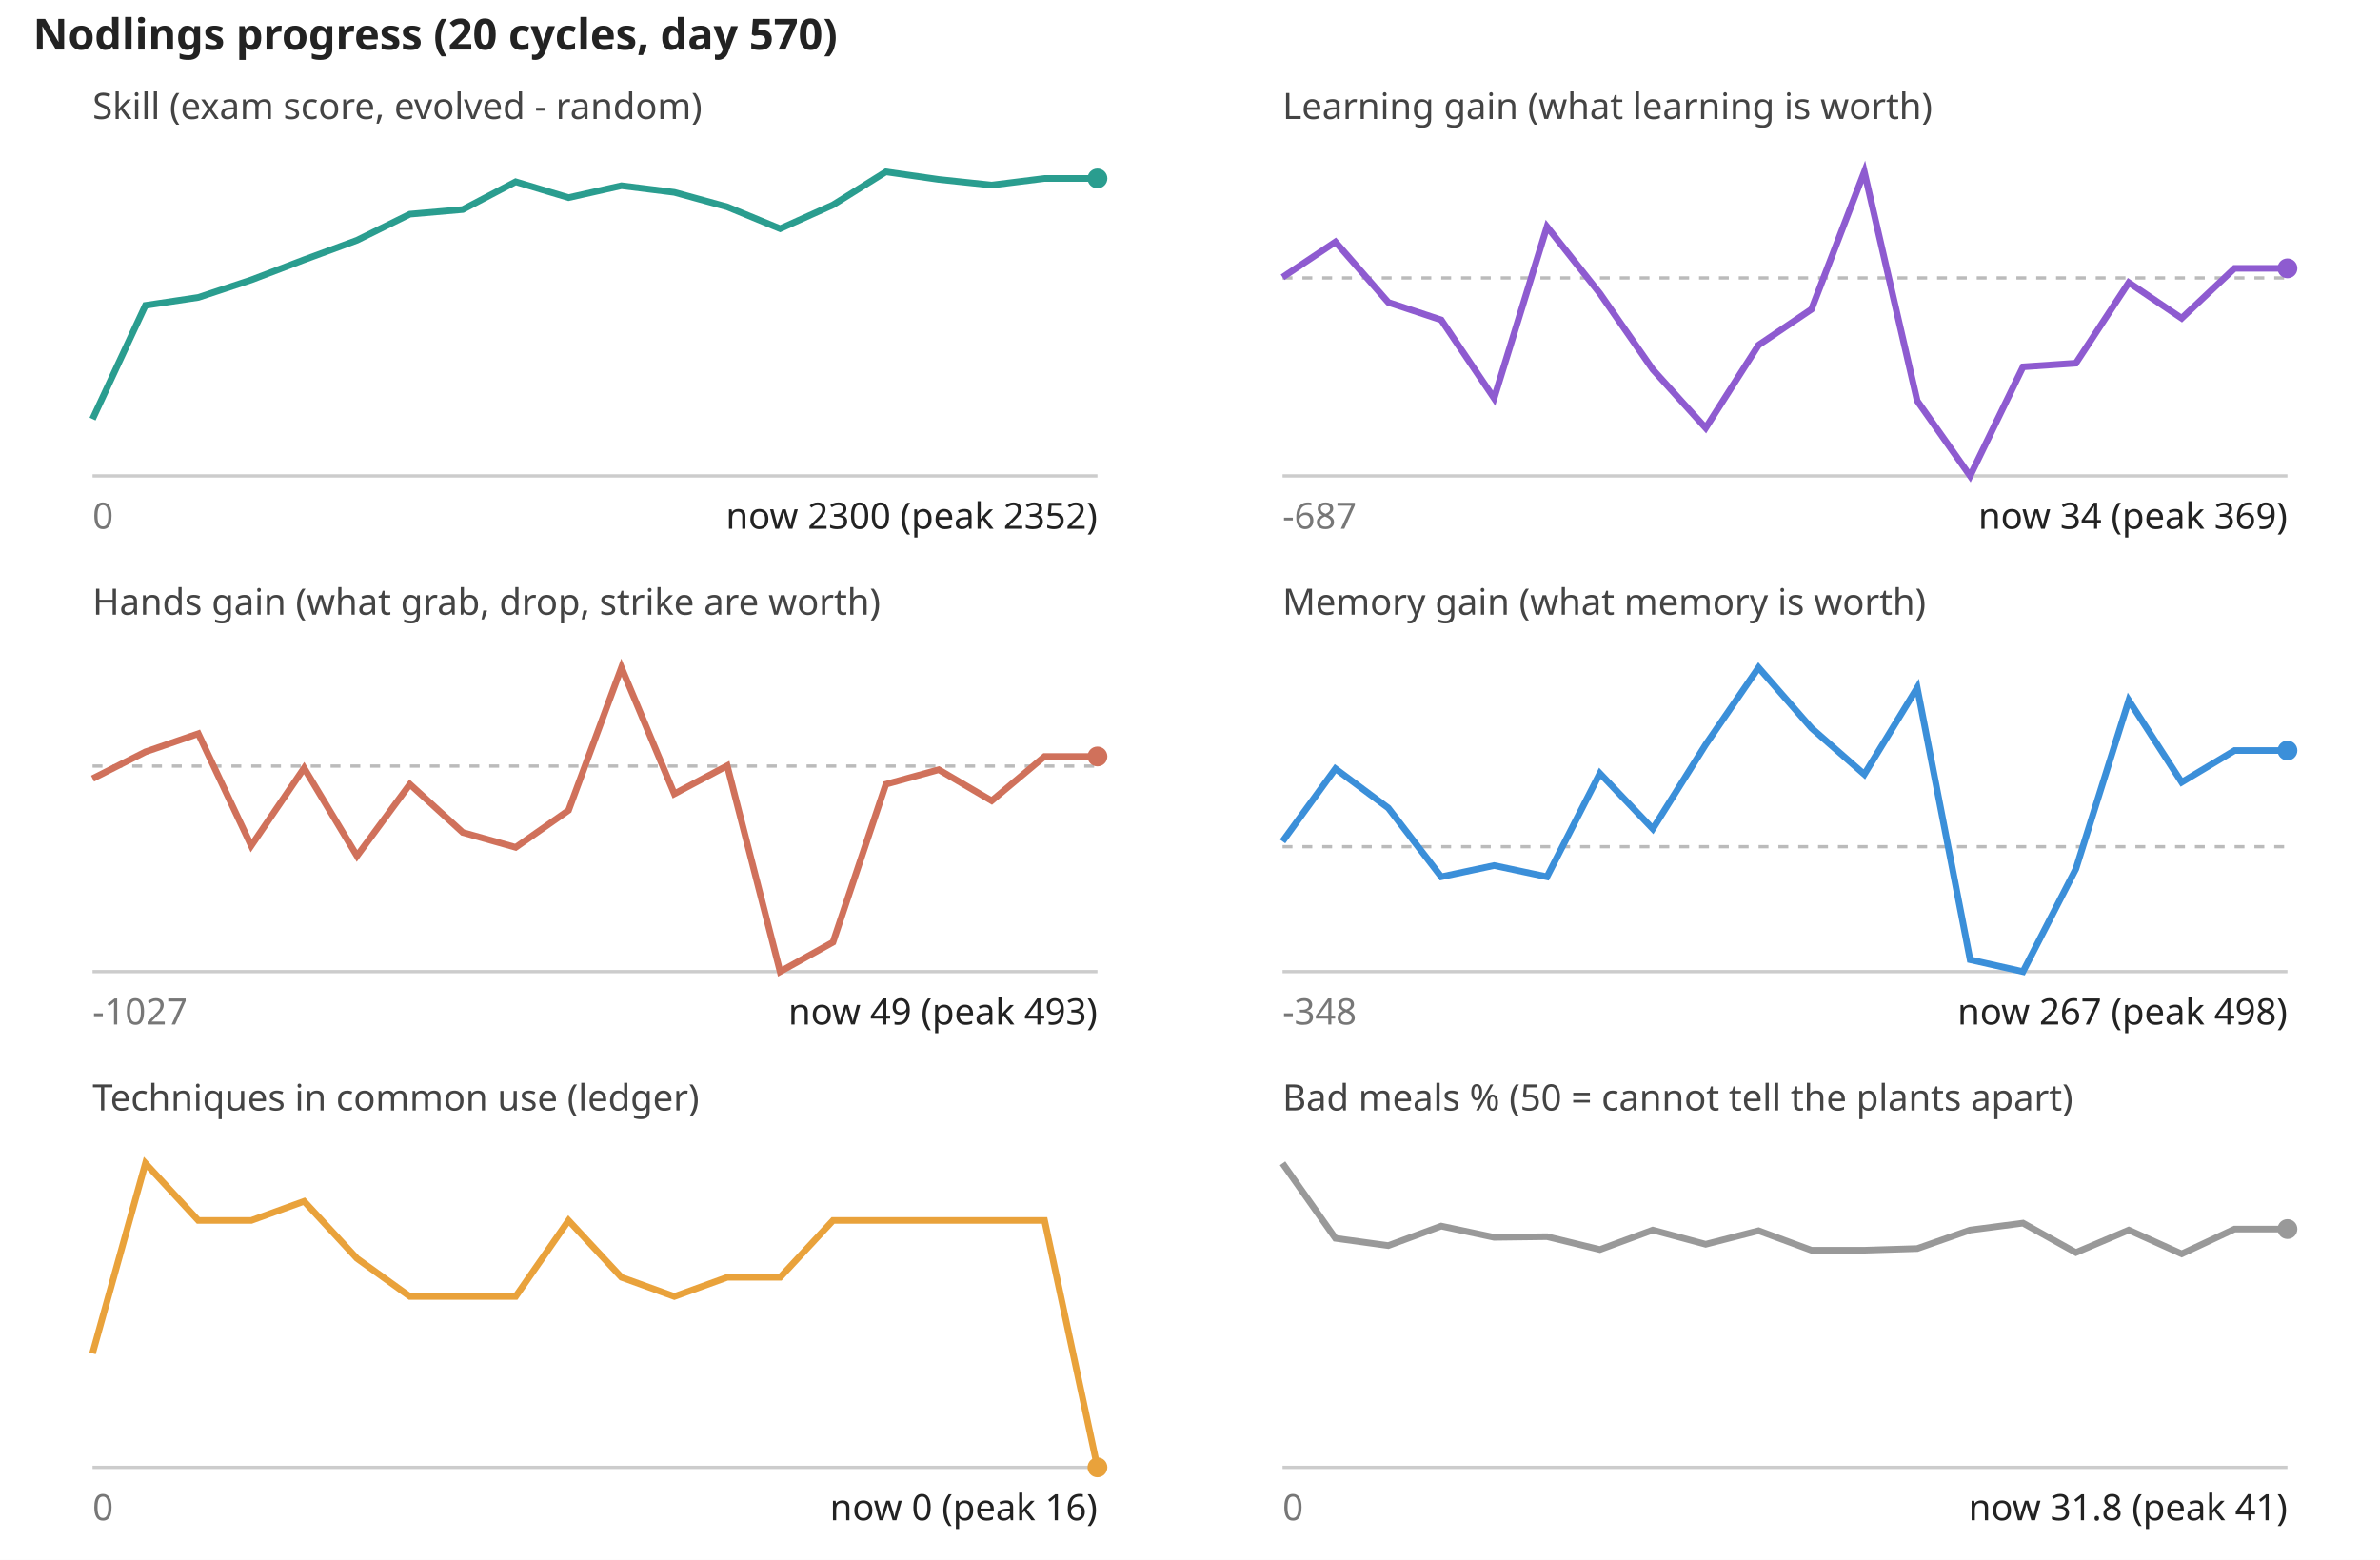
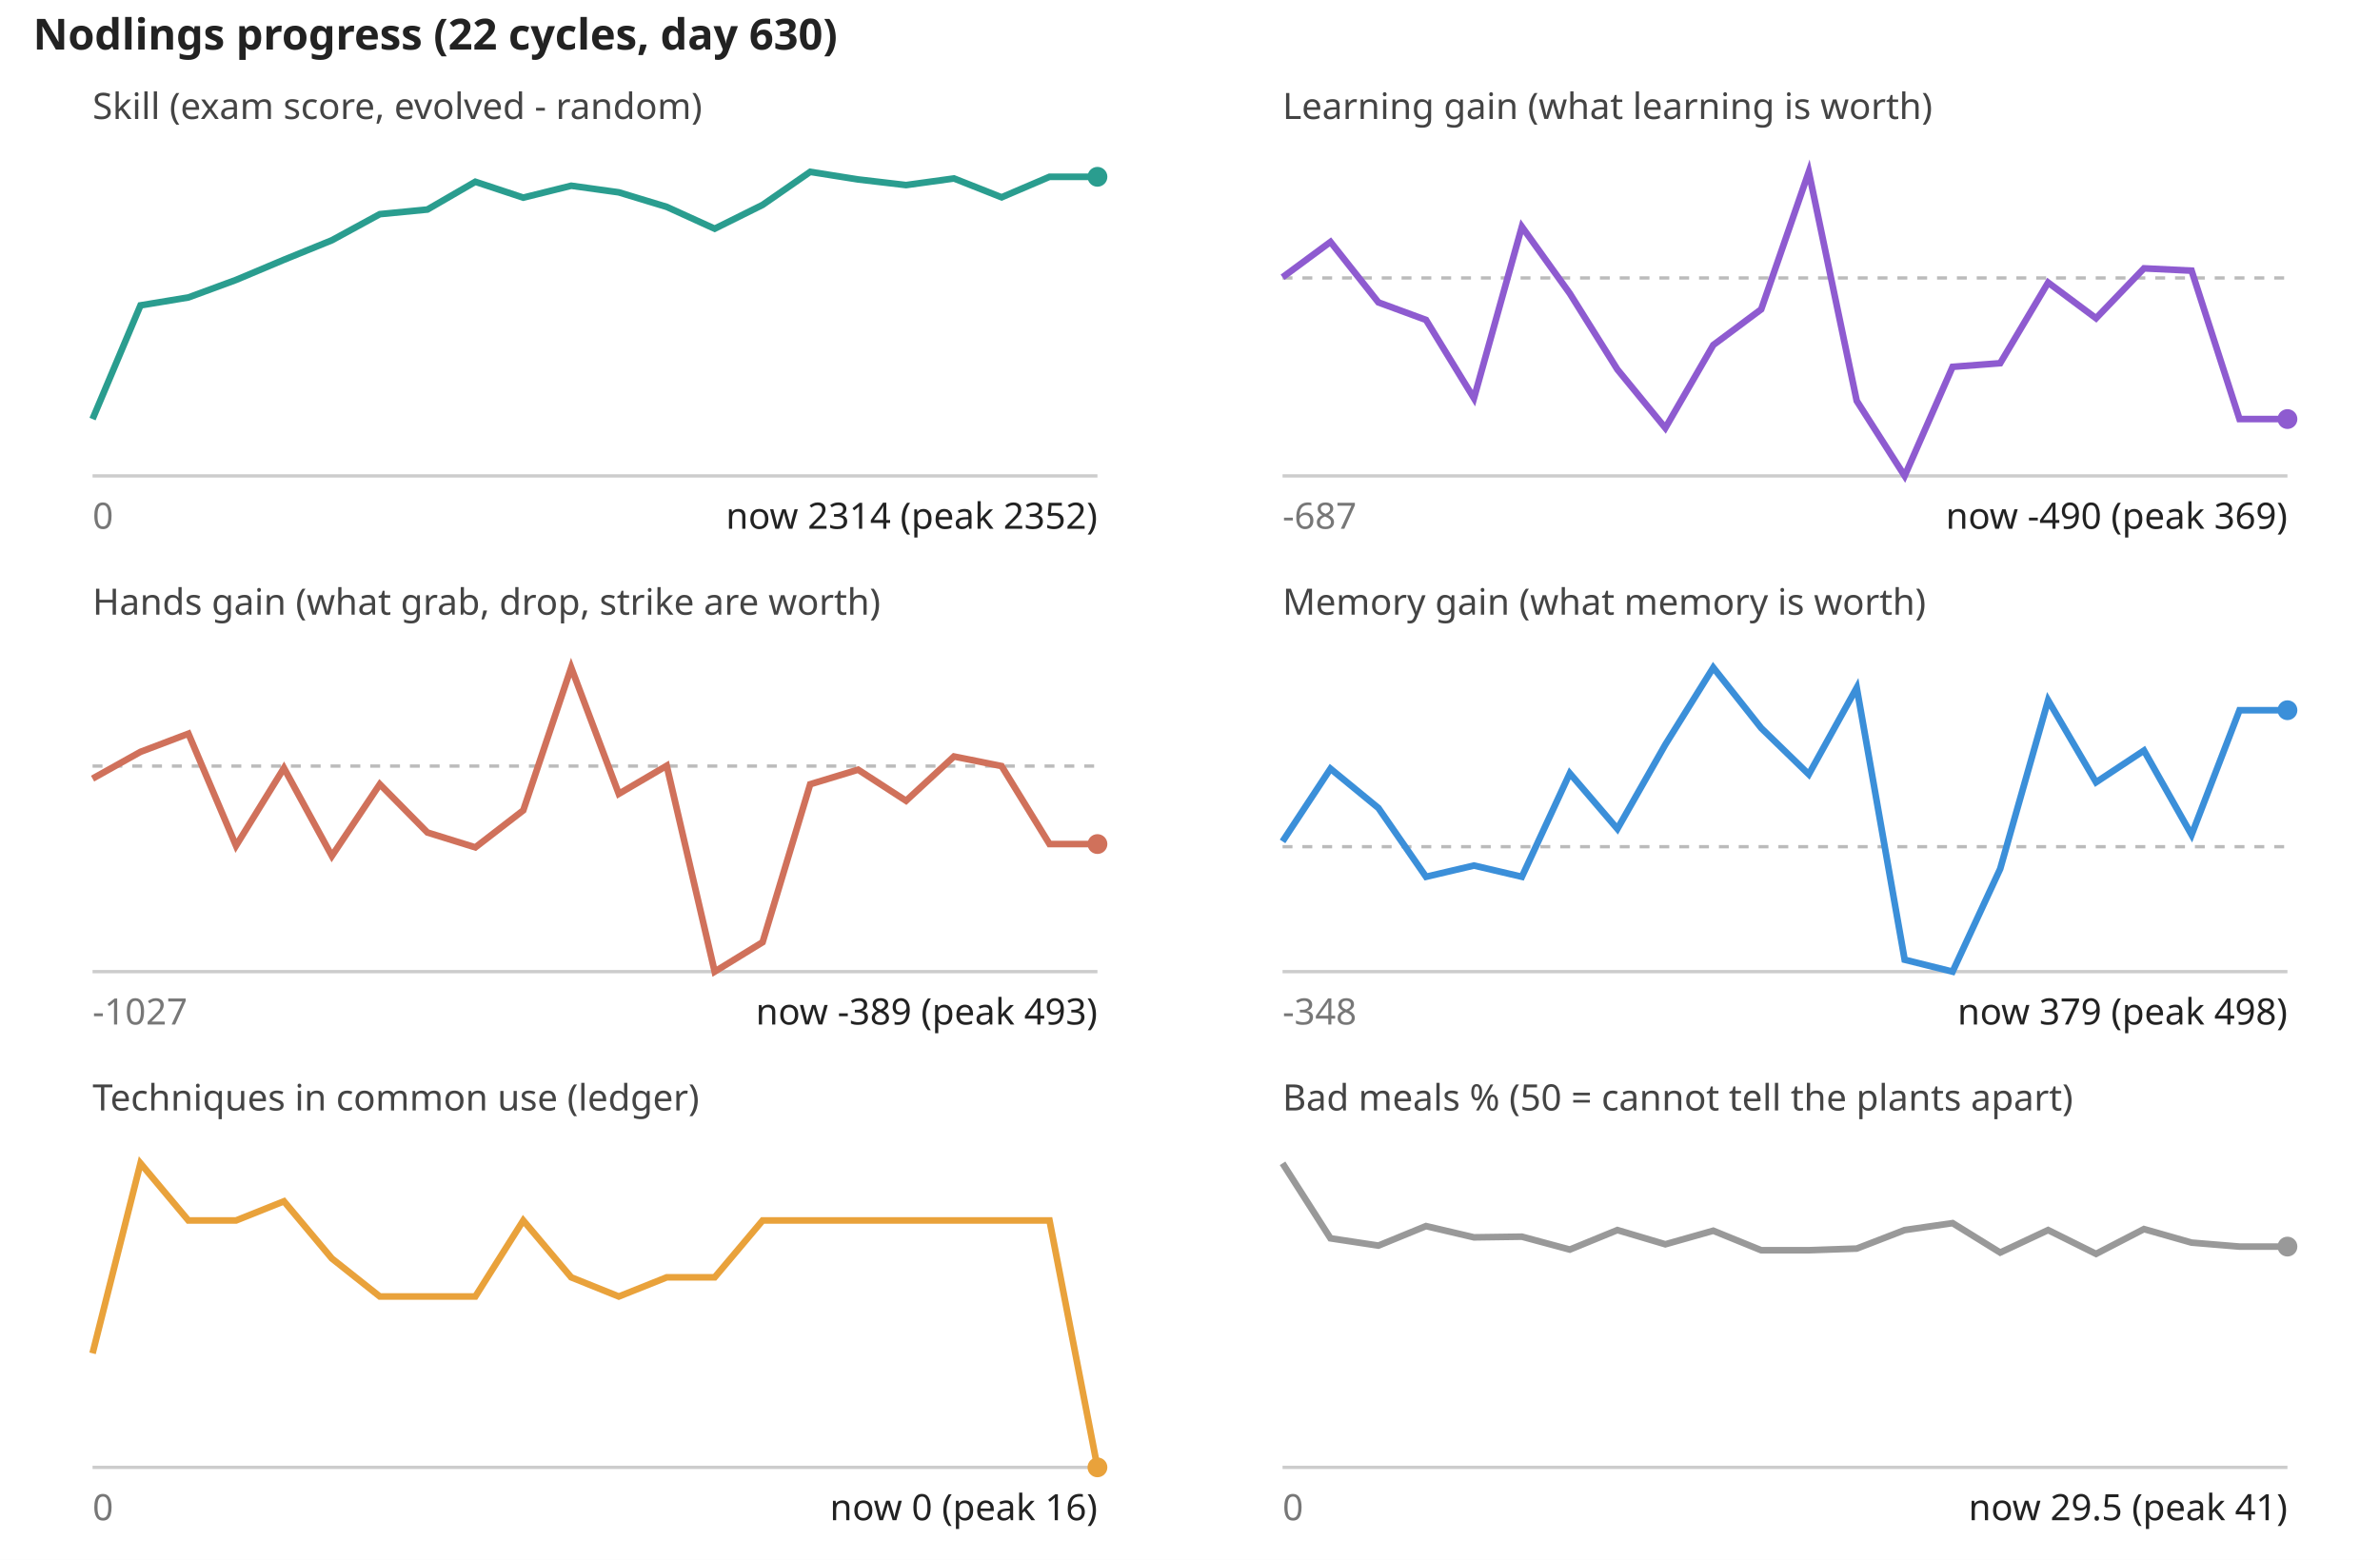
<svg xmlns="http://www.w3.org/2000/svg" viewBox="0 0 720 472" font-family="sans-serif" font-size="11">
  <rect width="100%" height="100%" fill="#fff" />
-   <text x="10" y="15" font-size="13" font-weight="bold" fill="#222">Nodlings progress (20 cycles, day 570)</text>
+   <text x="10" y="15" font-size="13" font-weight="bold" fill="#222">Nodlings progress (22 cycles, day 630)</text>
  <text x="28" y="36" fill="#444">Skill (exam score, evolved - random)</text>
  <line x1="28" y1="144" x2="332" y2="144" stroke="#ccc" />
-   <polyline fill="none" stroke="#2a9d8f" stroke-width="2" points="28.0,126.8 44.0,92.4 60.0,90.0 76.0,84.7 92.0,78.6 108.0,72.7 124.0,64.8 140.0,63.4 156.0,55.0 172.0,59.8 188.0,56.2 204.0,58.2 220.0,62.6 236.0,69.2 252.0,62.0 268.0,52.0 284.0,54.3 300.0,56.0 316.0,54.0 332.0,54.0" />
-   <circle cx="332.0" cy="54.0" r="3" fill="#2a9d8f" />
+   <polyline fill="none" stroke="#2a9d8f" stroke-width="2" points="28.0,126.8 42.5,92.4 57.0,90.0 71.4,84.7 85.9,78.6 100.4,72.7 114.9,64.8 129.3,63.4 143.8,55.0 158.3,59.8 172.8,56.2 187.2,58.2 201.7,62.6 216.2,69.2 230.7,62.0 245.1,52.0 259.6,54.3 274.1,56.0 288.6,54.0 303.0,59.7 317.5,53.5 332.0,53.5" />
+   <circle cx="332.0" cy="53.5" r="3" fill="#2a9d8f" />
  <text x="28" y="160" fill="#777">0</text>
-   <text x="332" y="160" text-anchor="end" fill="#222">now 2300 (peak 2352)</text>
+   <text x="332" y="160" text-anchor="end" fill="#222">now 2314 (peak 2352)</text>
  <text x="388" y="36" fill="#444">Learning gain (what learning is worth)</text>
  <line x1="388" y1="84.1" x2="692" y2="84.1" stroke="#bbb" stroke-dasharray="3 3" />
  <line x1="388" y1="144" x2="692" y2="144" stroke="#ccc" />
-   <polyline fill="none" stroke="#8e5bd0" stroke-width="2" points="388.0,83.9 404.0,73.2 420.0,91.5 436.0,96.8 452.0,120.5 468.0,68.6 484.0,88.8 500.0,111.8 516.0,129.5 532.0,104.4 548.0,93.6 564.0,52.0 580.0,121.3 596.0,144.0 612.0,111.0 628.0,109.9 644.0,85.5 660.0,96.3 676.0,81.2 692.0,81.2" />
-   <circle cx="692.0" cy="81.2" r="3" fill="#8e5bd0" />
+   <polyline fill="none" stroke="#8e5bd0" stroke-width="2" points="388.0,83.9 402.5,73.2 417.0,91.5 431.4,96.8 445.9,120.5 460.4,68.6 474.9,88.8 489.3,111.8 503.8,129.5 518.3,104.4 532.8,93.6 547.2,52.0 561.7,121.3 576.2,144.0 590.7,111.0 605.1,109.9 619.6,85.5 634.1,96.3 648.6,81.2 663.0,81.9 677.5,126.8 692.0,126.8" />
+   <circle cx="692.0" cy="126.8" r="3" fill="#8e5bd0" />
  <text x="388" y="160" fill="#777">-687</text>
-   <text x="692" y="160" text-anchor="end" fill="#222">now 34 (peak 369)</text>
+   <text x="692" y="160" text-anchor="end" fill="#222">now -490 (peak 369)</text>
  <text x="28" y="186" fill="#444">Hands gain (what grab, drop, strike are worth)</text>
  <line x1="28" y1="231.8" x2="332" y2="231.8" stroke="#bbb" stroke-dasharray="3 3" />
  <line x1="28" y1="294" x2="332" y2="294" stroke="#ccc" />
-   <polyline fill="none" stroke="#d0715b" stroke-width="2" points="28.0,235.6 44.0,227.5 60.0,222.0 76.0,255.9 92.0,232.4 108.0,259.0 124.0,237.3 140.0,251.9 156.0,256.4 172.0,245.2 188.0,202.0 204.0,240.2 220.0,231.7 236.0,294.0 252.0,285.1 268.0,237.3 284.0,232.9 300.0,242.3 316.0,228.9 332.0,228.9" />
-   <circle cx="332.0" cy="228.9" r="3" fill="#d0715b" />
+   <polyline fill="none" stroke="#d0715b" stroke-width="2" points="28.0,235.6 42.5,227.5 57.0,222.0 71.4,255.9 85.9,232.4 100.4,259.0 114.9,237.3 129.3,251.9 143.8,256.4 158.3,245.2 172.8,202.0 187.2,240.2 201.7,231.7 216.2,294.0 230.7,285.1 245.1,237.3 259.6,232.9 274.1,242.3 288.6,228.9 303.0,231.8 317.5,255.4 332.0,255.4" />
+   <circle cx="332.0" cy="255.4" r="3" fill="#d0715b" />
  <text x="28" y="310" fill="#777">-1027</text>
-   <text x="332" y="310" text-anchor="end" fill="#222">now 49 (peak 493)</text>
+   <text x="332" y="310" text-anchor="end" fill="#222">now -389 (peak 493)</text>
  <text x="388" y="186" fill="#444">Memory gain (what memory is worth)</text>
  <line x1="388" y1="256.2" x2="692" y2="256.2" stroke="#bbb" stroke-dasharray="3 3" />
  <line x1="388" y1="294" x2="692" y2="294" stroke="#ccc" />
-   <polyline fill="none" stroke="#3b8fd9" stroke-width="2" points="388.0,254.6 404.0,232.6 420.0,244.5 436.0,265.3 452.0,261.9 468.0,265.3 484.0,234.0 500.0,250.8 516.0,225.3 532.0,202.0 548.0,220.3 564.0,234.3 580.0,208.1 596.0,290.4 612.0,294.0 628.0,262.9 644.0,211.9 660.0,236.7 676.0,227.1 692.0,227.1" />
-   <circle cx="692.0" cy="227.1" r="3" fill="#3b8fd9" />
+   <polyline fill="none" stroke="#3b8fd9" stroke-width="2" points="388.0,254.6 402.5,232.6 417.0,244.5 431.4,265.3 445.9,261.9 460.4,265.3 474.9,234.0 489.3,250.8 503.8,225.3 518.3,202.0 532.8,220.3 547.2,234.3 561.7,208.1 576.2,290.4 590.7,294.0 605.1,262.9 619.6,211.9 634.1,236.7 648.6,227.1 663.0,252.6 677.5,214.9 692.0,214.9" />
+   <circle cx="692.0" cy="214.9" r="3" fill="#3b8fd9" />
  <text x="388" y="310" fill="#777">-348</text>
-   <text x="692" y="310" text-anchor="end" fill="#222">now 267 (peak 498)</text>
+   <text x="692" y="310" text-anchor="end" fill="#222">now 379 (peak 498)</text>
  <text x="28" y="336" fill="#444">Techniques in common use (ledger)</text>
  <line x1="28" y1="444" x2="332" y2="444" stroke="#ccc" />
-   <polyline fill="none" stroke="#e9a23b" stroke-width="2" points="28.0,409.5 44.0,352.0 60.0,369.3 76.0,369.3 92.0,363.5 108.0,380.8 124.0,392.3 140.0,392.3 156.0,392.3 172.0,369.3 188.0,386.5 204.0,392.3 220.0,386.5 236.0,386.5 252.0,369.3 268.0,369.3 284.0,369.3 300.0,369.3 316.0,369.3 332.0,444.0" />
+   <polyline fill="none" stroke="#e9a23b" stroke-width="2" points="28.0,409.5 42.5,352.0 57.0,369.3 71.4,369.3 85.9,363.5 100.4,380.8 114.9,392.3 129.3,392.3 143.8,392.3 158.3,369.3 172.8,386.5 187.2,392.3 201.7,386.5 216.2,386.5 230.7,369.3 245.1,369.3 259.6,369.3 274.1,369.3 288.6,369.3 303.0,369.3 317.5,369.3 332.0,444.0" />
  <circle cx="332.0" cy="444.0" r="3" fill="#e9a23b" />
  <text x="28" y="460" fill="#777">0</text>
  <text x="332" y="460" text-anchor="end" fill="#222">now 0 (peak 16)</text>
  <text x="388" y="336" fill="#444">Bad meals % (50 = cannot tell the plants apart)</text>
  <line x1="388" y1="444" x2="692" y2="444" stroke="#ccc" />
-   <polyline fill="none" stroke="#999999" stroke-width="2" points="388.0,352.0 404.0,374.7 420.0,376.9 436.0,371.0 452.0,374.4 468.0,374.2 484.0,378.1 500.0,372.2 516.0,376.5 532.0,372.4 548.0,378.3 564.0,378.3 580.0,377.8 596.0,372.2 612.0,370.1 628.0,379.0 644.0,372.2 660.0,379.4 676.0,371.9 692.0,371.9" />
-   <circle cx="692.0" cy="371.9" r="3" fill="#999999" />
+   <polyline fill="none" stroke="#999999" stroke-width="2" points="388.0,352.0 402.5,374.7 417.0,376.9 431.4,371.0 445.9,374.4 460.4,374.2 474.9,378.1 489.3,372.2 503.8,376.5 518.3,372.4 532.8,378.3 547.2,378.3 561.7,377.8 576.2,372.2 590.7,370.1 605.1,379.0 619.6,372.2 634.1,379.4 648.6,371.9 663.0,376.0 677.5,377.2 692.0,377.2" />
+   <circle cx="692.0" cy="377.2" r="3" fill="#999999" />
  <text x="388" y="460" fill="#777">0</text>
-   <text x="692" y="460" text-anchor="end" fill="#222">now 31.8 (peak 41)</text>
+   <text x="692" y="460" text-anchor="end" fill="#222">now 29.5 (peak 41)</text>
</svg>
